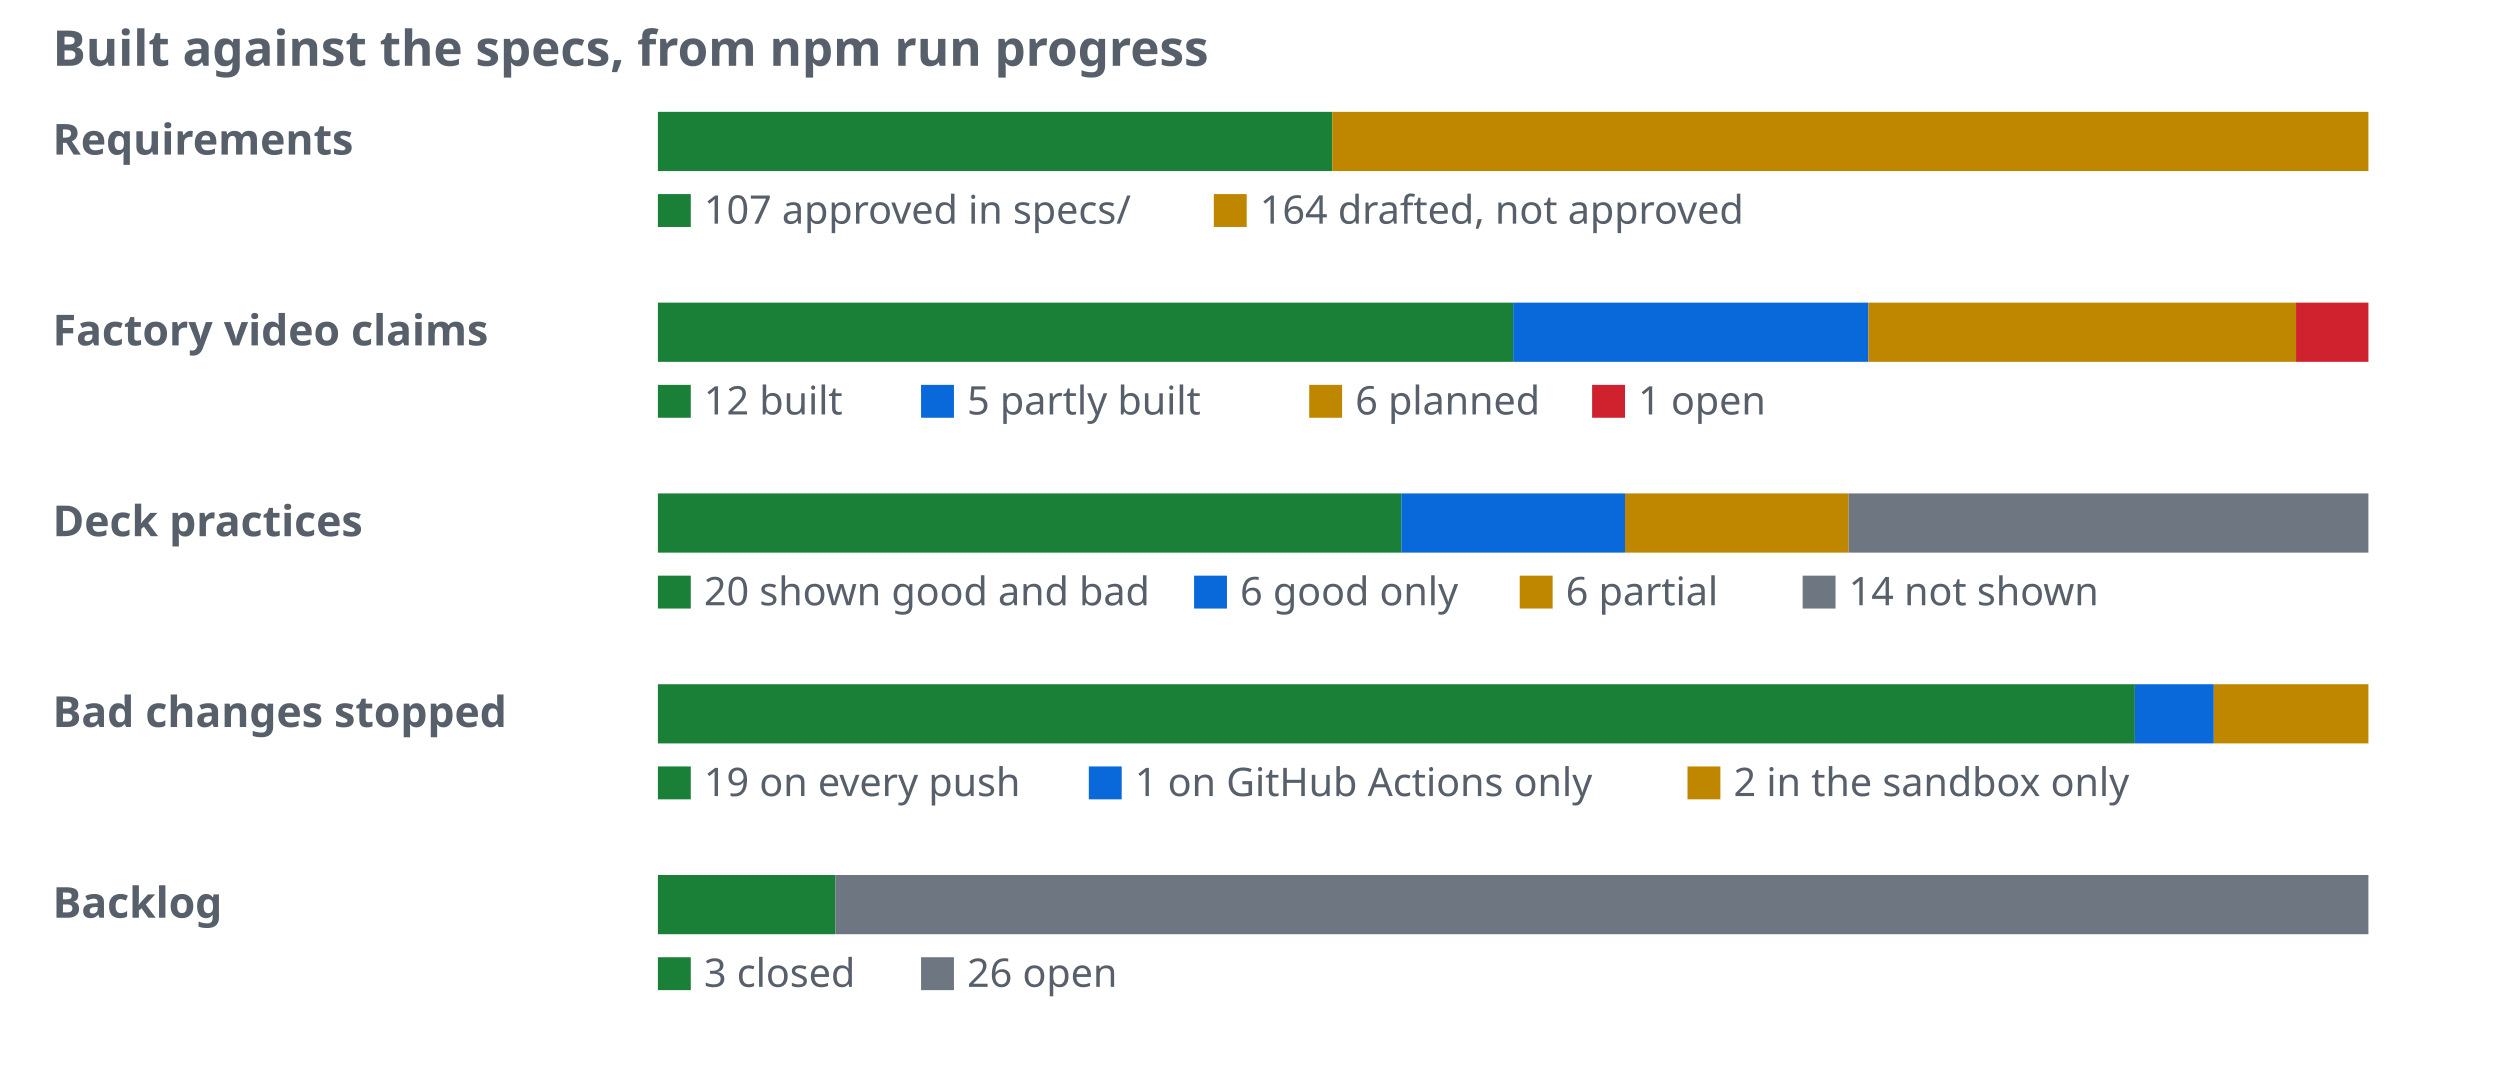
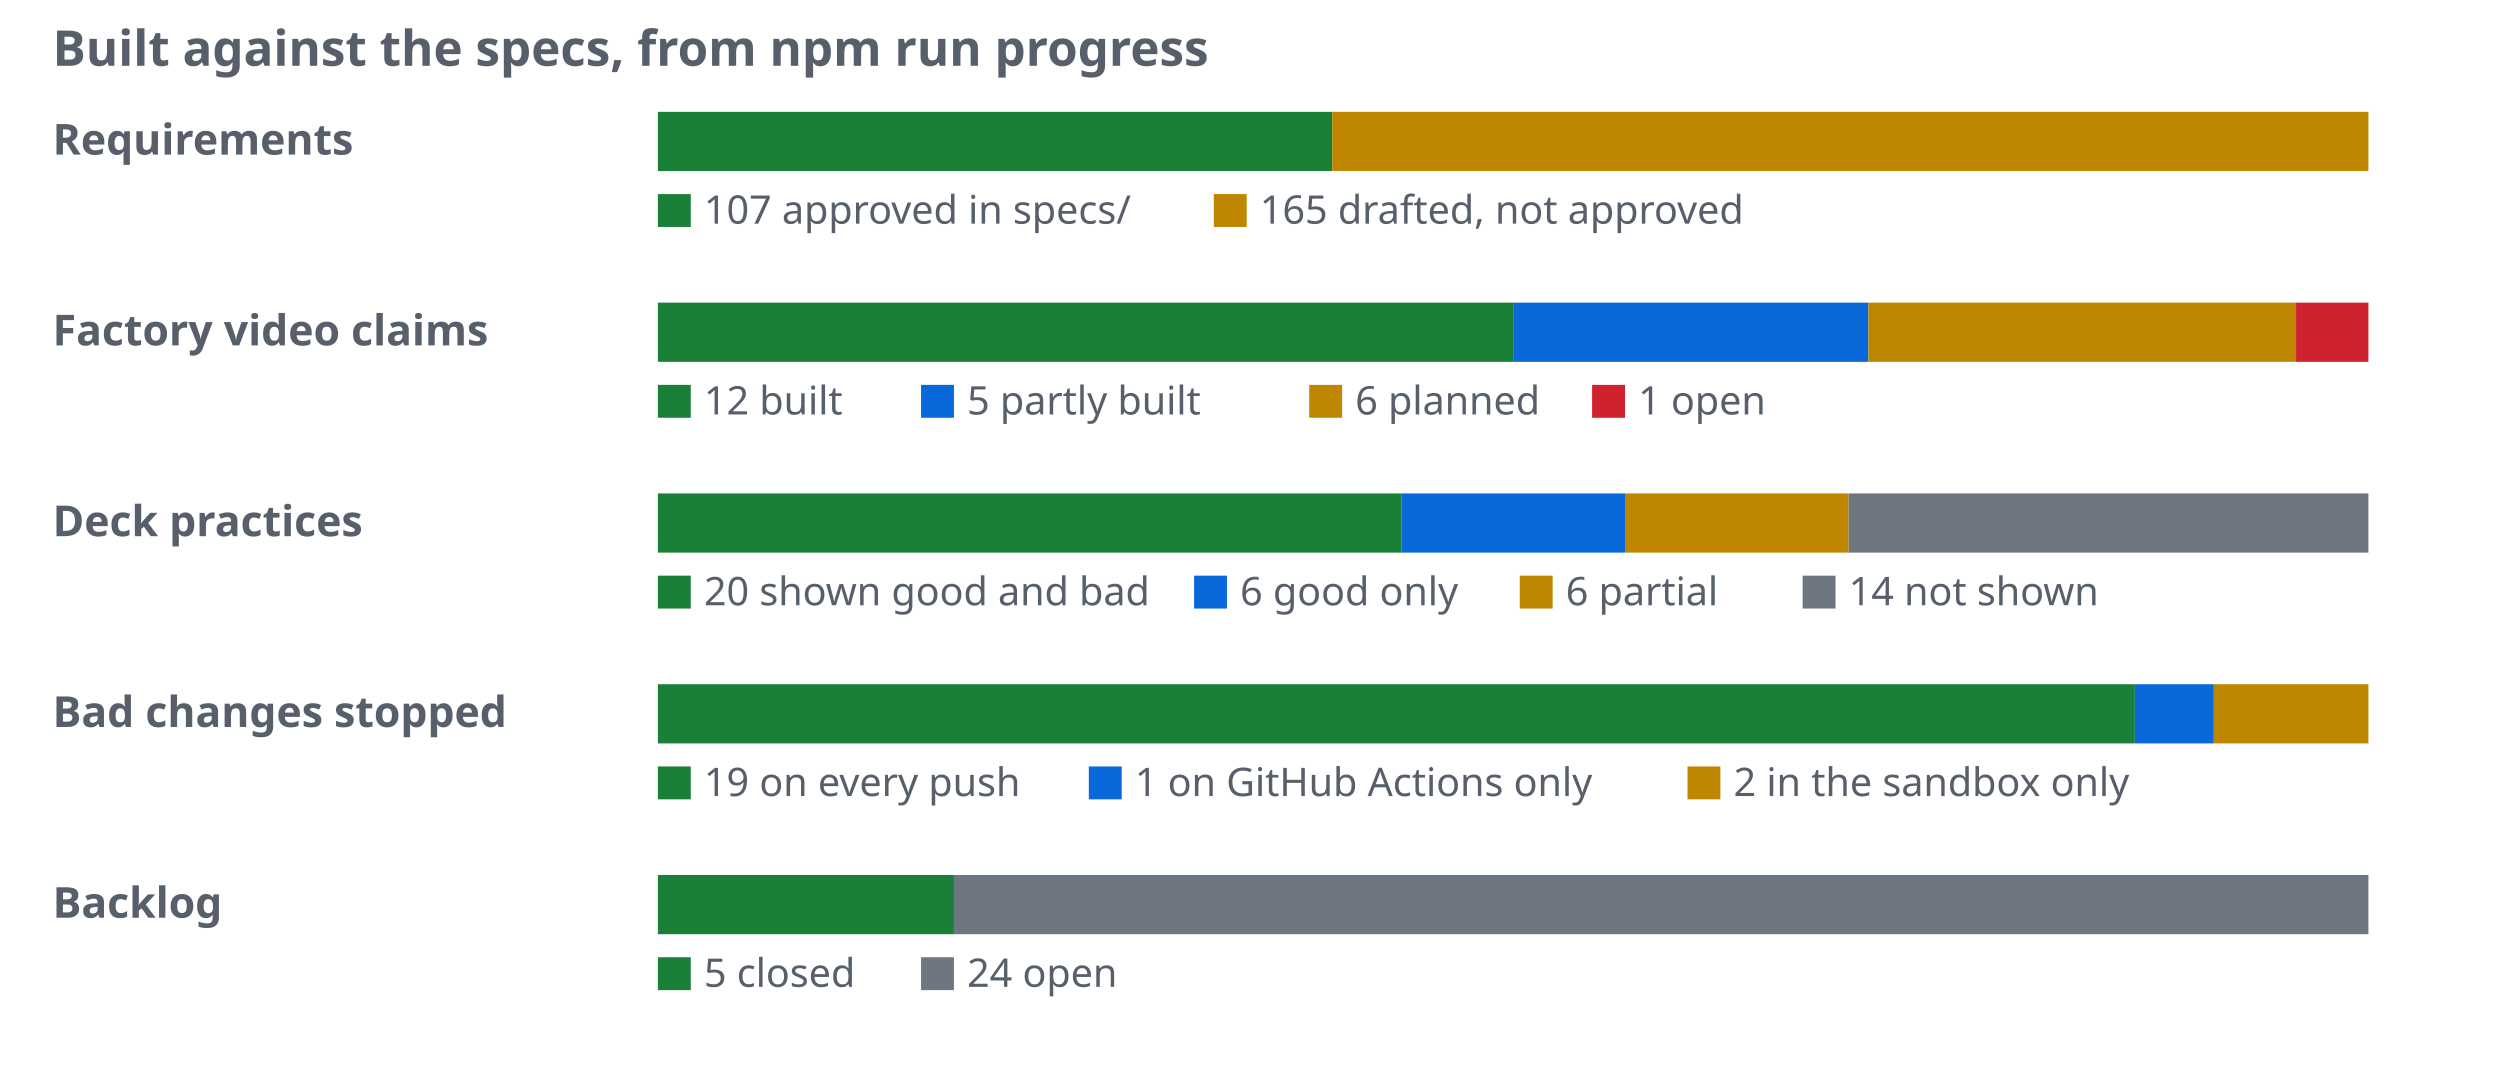
<svg xmlns="http://www.w3.org/2000/svg" width="760" height="324" viewBox="0 0 760 324" role="img" aria-labelledby="title">
  <style>text{fill:#57606a;font-family:sans-serif}.h{font-size:15px;font-weight:600}.t{font-size:13px;font-weight:600}.l{font-size:12px}@media (prefers-color-scheme:dark){text{fill:#9198a1}}</style>
  <text x="16" y="20" class="h">Built against the specs, from npm run progress</text>
  <text x="16" y="47" class="t">Requirements</text>
  <rect x="200" y="34" width="205" height="18" fill="#1a7f37" />
  <rect x="405" y="34" width="315" height="18" fill="#bf8700" />
  <rect x="200" y="59" width="10" height="10" fill="#1a7f37" />
  <text x="214" y="68" class="l">107 approved in specs/</text>
  <rect x="369" y="59" width="10" height="10" fill="#bf8700" />
-   <text x="383" y="68" class="l">164 drafted, not approved</text>
+   <text x="383" y="68" class="l">165 drafted, not approved</text>
  <text x="16" y="105" class="t">Factory video claims</text>
  <rect x="200" y="92" width="260" height="18" fill="#1a7f37" />
  <rect x="460" y="92" width="108" height="18" fill="#0969da" />
  <rect x="568" y="92" width="130" height="18" fill="#bf8700" />
  <rect x="698" y="92" width="22" height="18" fill="#cf222e" />
  <rect x="200" y="117" width="10" height="10" fill="#1a7f37" />
  <text x="214" y="126" class="l">12 built</text>
  <rect x="280" y="117" width="10" height="10" fill="#0969da" />
  <text x="294" y="126" class="l">5 partly built</text>
  <rect x="398" y="117" width="10" height="10" fill="#bf8700" />
  <text x="412" y="126" class="l">6 planned</text>
  <rect x="484" y="117" width="10" height="10" fill="#cf222e" />
  <text x="498" y="126" class="l">1 open</text>
  <text x="16" y="163" class="t">Deck practices</text>
  <rect x="200" y="150" width="226" height="18" fill="#1a7f37" />
  <rect x="426" y="150" width="68" height="18" fill="#0969da" />
  <rect x="494" y="150" width="68" height="18" fill="#bf8700" />
  <rect x="562" y="150" width="158" height="18" fill="#6e7781" />
  <rect x="200" y="175" width="10" height="10" fill="#1a7f37" />
  <text x="214" y="184" class="l">20 shown good and bad</text>
  <rect x="363" y="175" width="10" height="10" fill="#0969da" />
  <text x="377" y="184" class="l">6 good only</text>
  <rect x="462" y="175" width="10" height="10" fill="#bf8700" />
  <text x="476" y="184" class="l">6 partial</text>
  <rect x="548" y="175" width="10" height="10" fill="#6e7781" />
  <text x="562" y="184" class="l">14 not shown</text>
  <text x="16" y="221" class="t">Bad changes stopped</text>
  <rect x="200" y="208" width="449" height="18" fill="#1a7f37" />
  <rect x="649" y="208" width="24" height="18" fill="#0969da" />
  <rect x="673" y="208" width="47" height="18" fill="#bf8700" />
  <rect x="200" y="233" width="10" height="10" fill="#1a7f37" />
  <text x="214" y="242" class="l">19 on every push</text>
  <rect x="331" y="233" width="10" height="10" fill="#0969da" />
  <text x="345" y="242" class="l">1 on GitHub Actions only</text>
  <rect x="513" y="233" width="10" height="10" fill="#bf8700" />
  <text x="527" y="242" class="l">2 in the sandbox only</text>
  <text x="16" y="279" class="t">Backlog</text>
-   <rect x="200" y="266" width="54" height="18" fill="#1a7f37" />
-   <rect x="254" y="266" width="466" height="18" fill="#6e7781" />
+   <rect x="200" y="266" width="90" height="18" fill="#1a7f37" />
+   <rect x="290" y="266" width="430" height="18" fill="#6e7781" />
  <rect x="200" y="291" width="10" height="10" fill="#1a7f37" />
-   <text x="214" y="300" class="l">3 closed</text>
+   <text x="214" y="300" class="l">5 closed</text>
  <rect x="280" y="291" width="10" height="10" fill="#6e7781" />
-   <text x="294" y="300" class="l">26 open</text>
+   <text x="294" y="300" class="l">24 open</text>
</svg>
